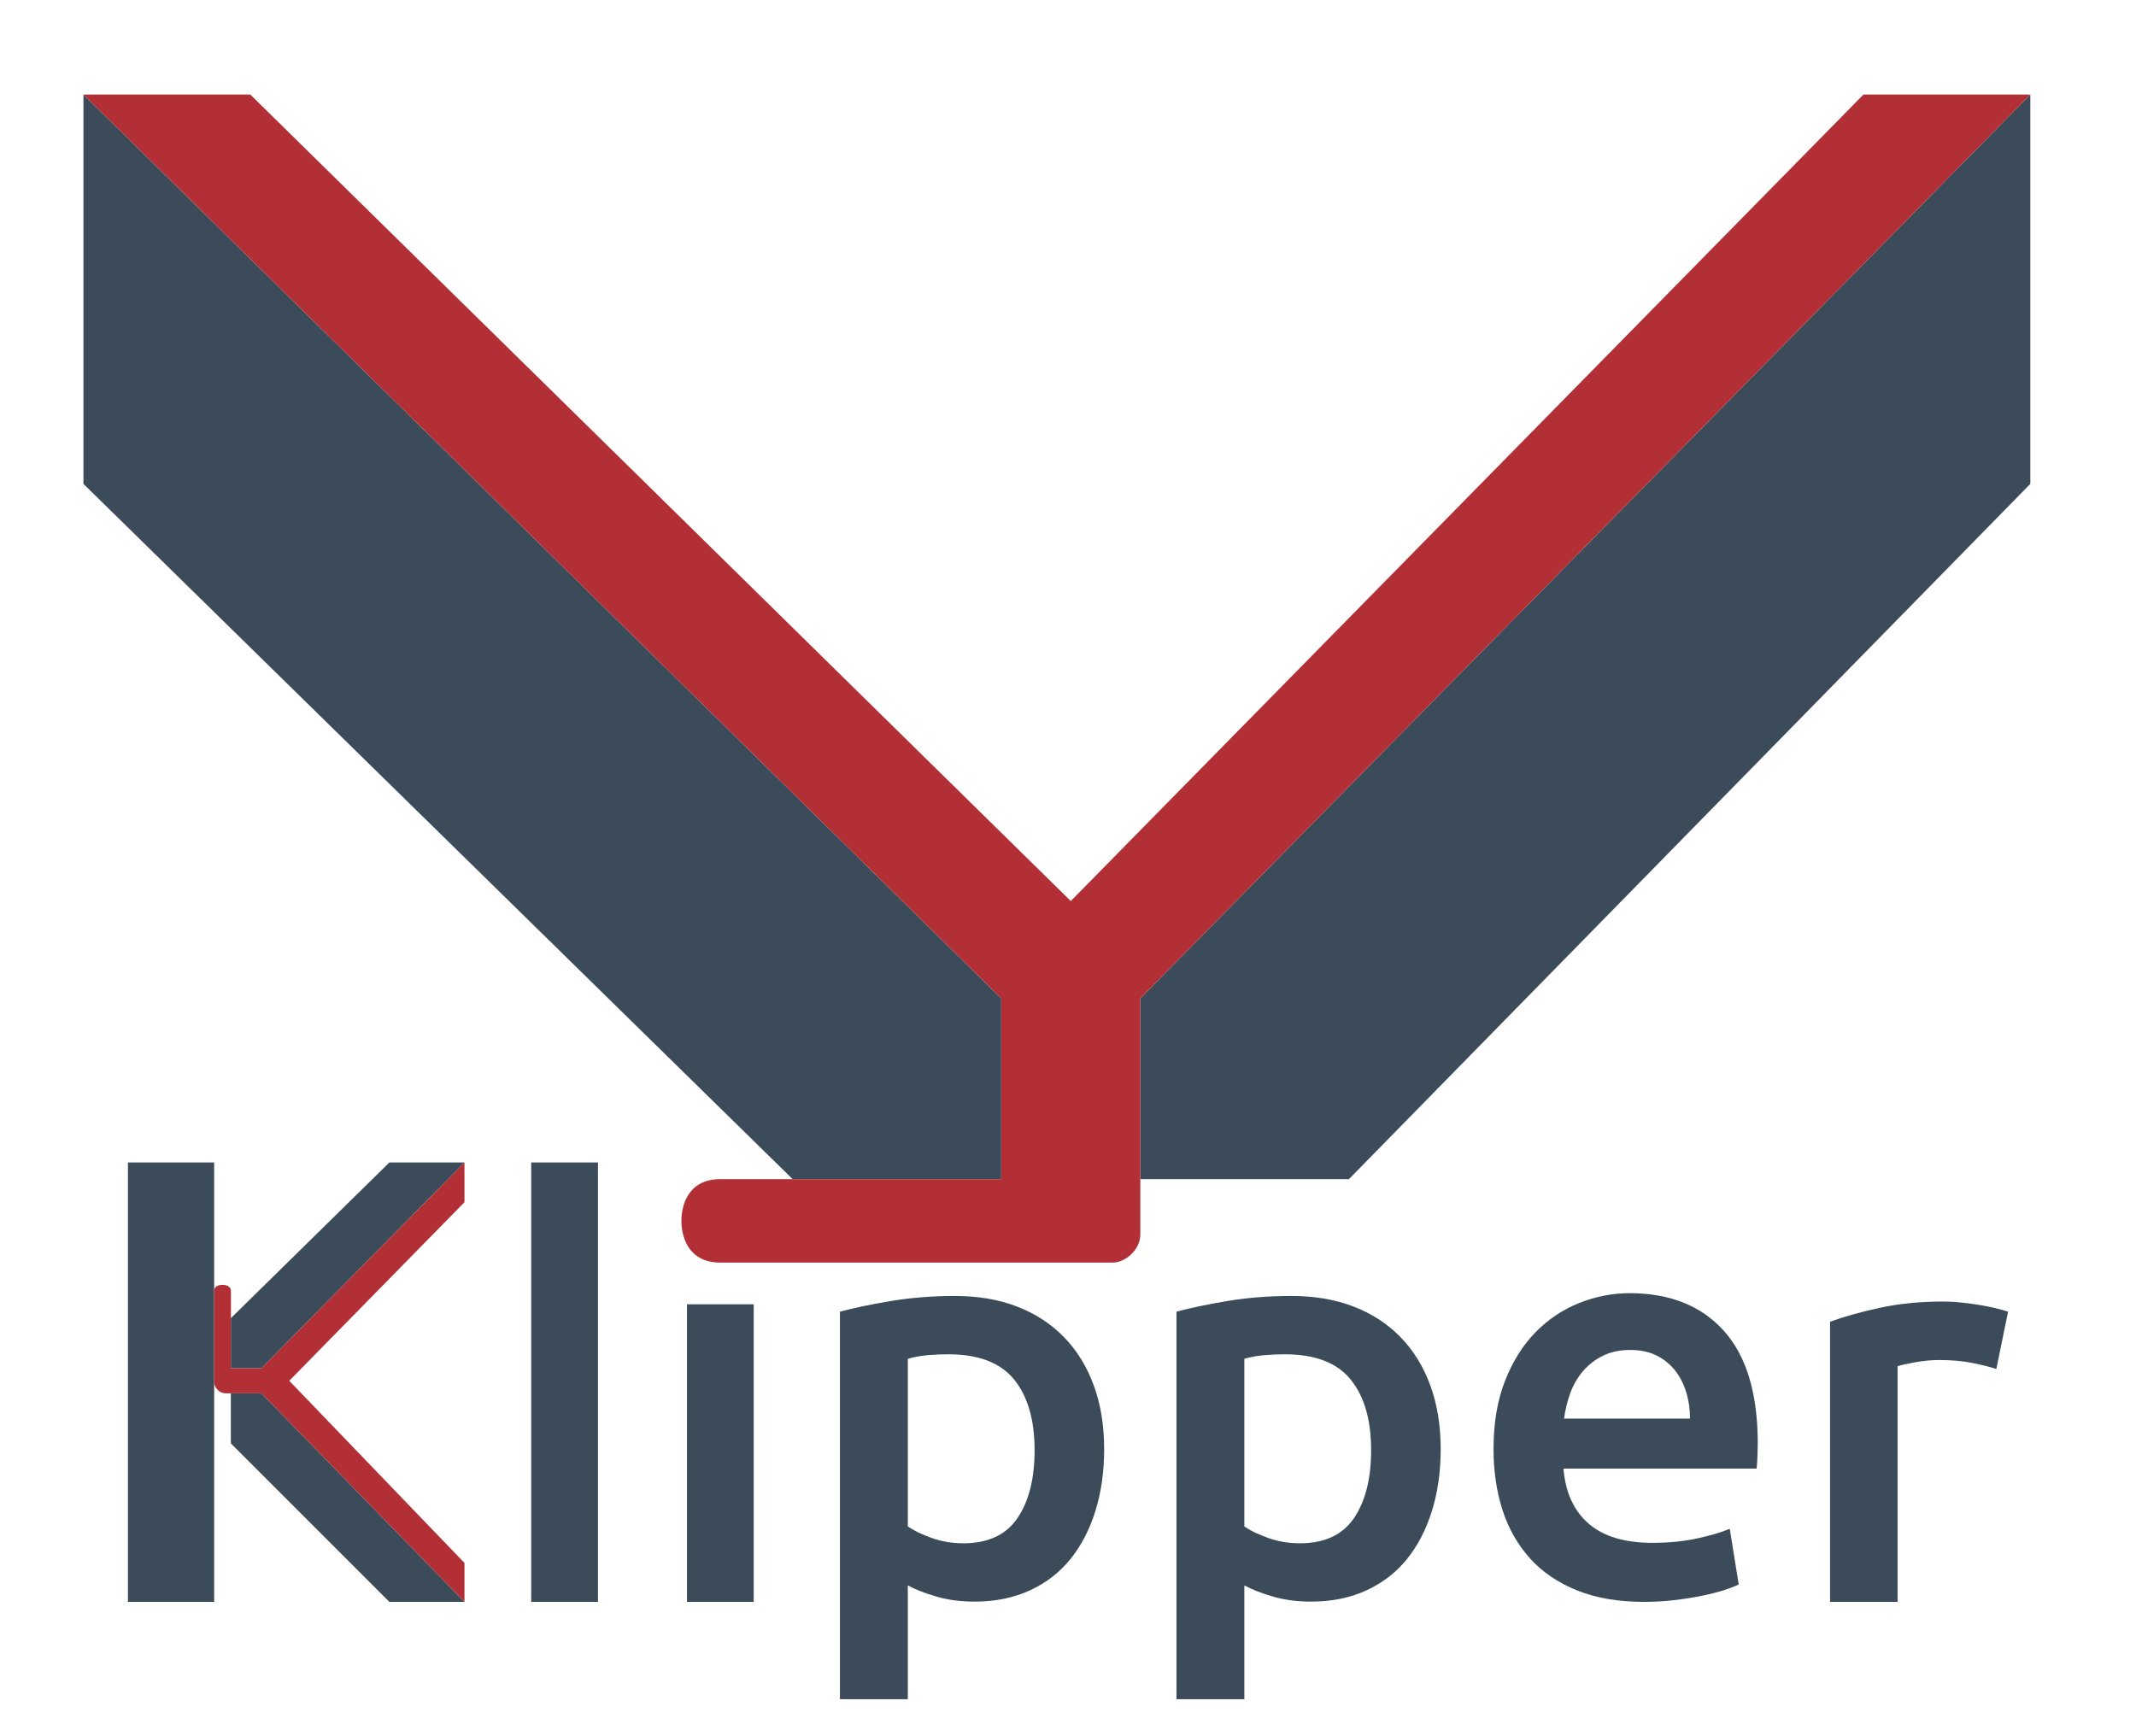
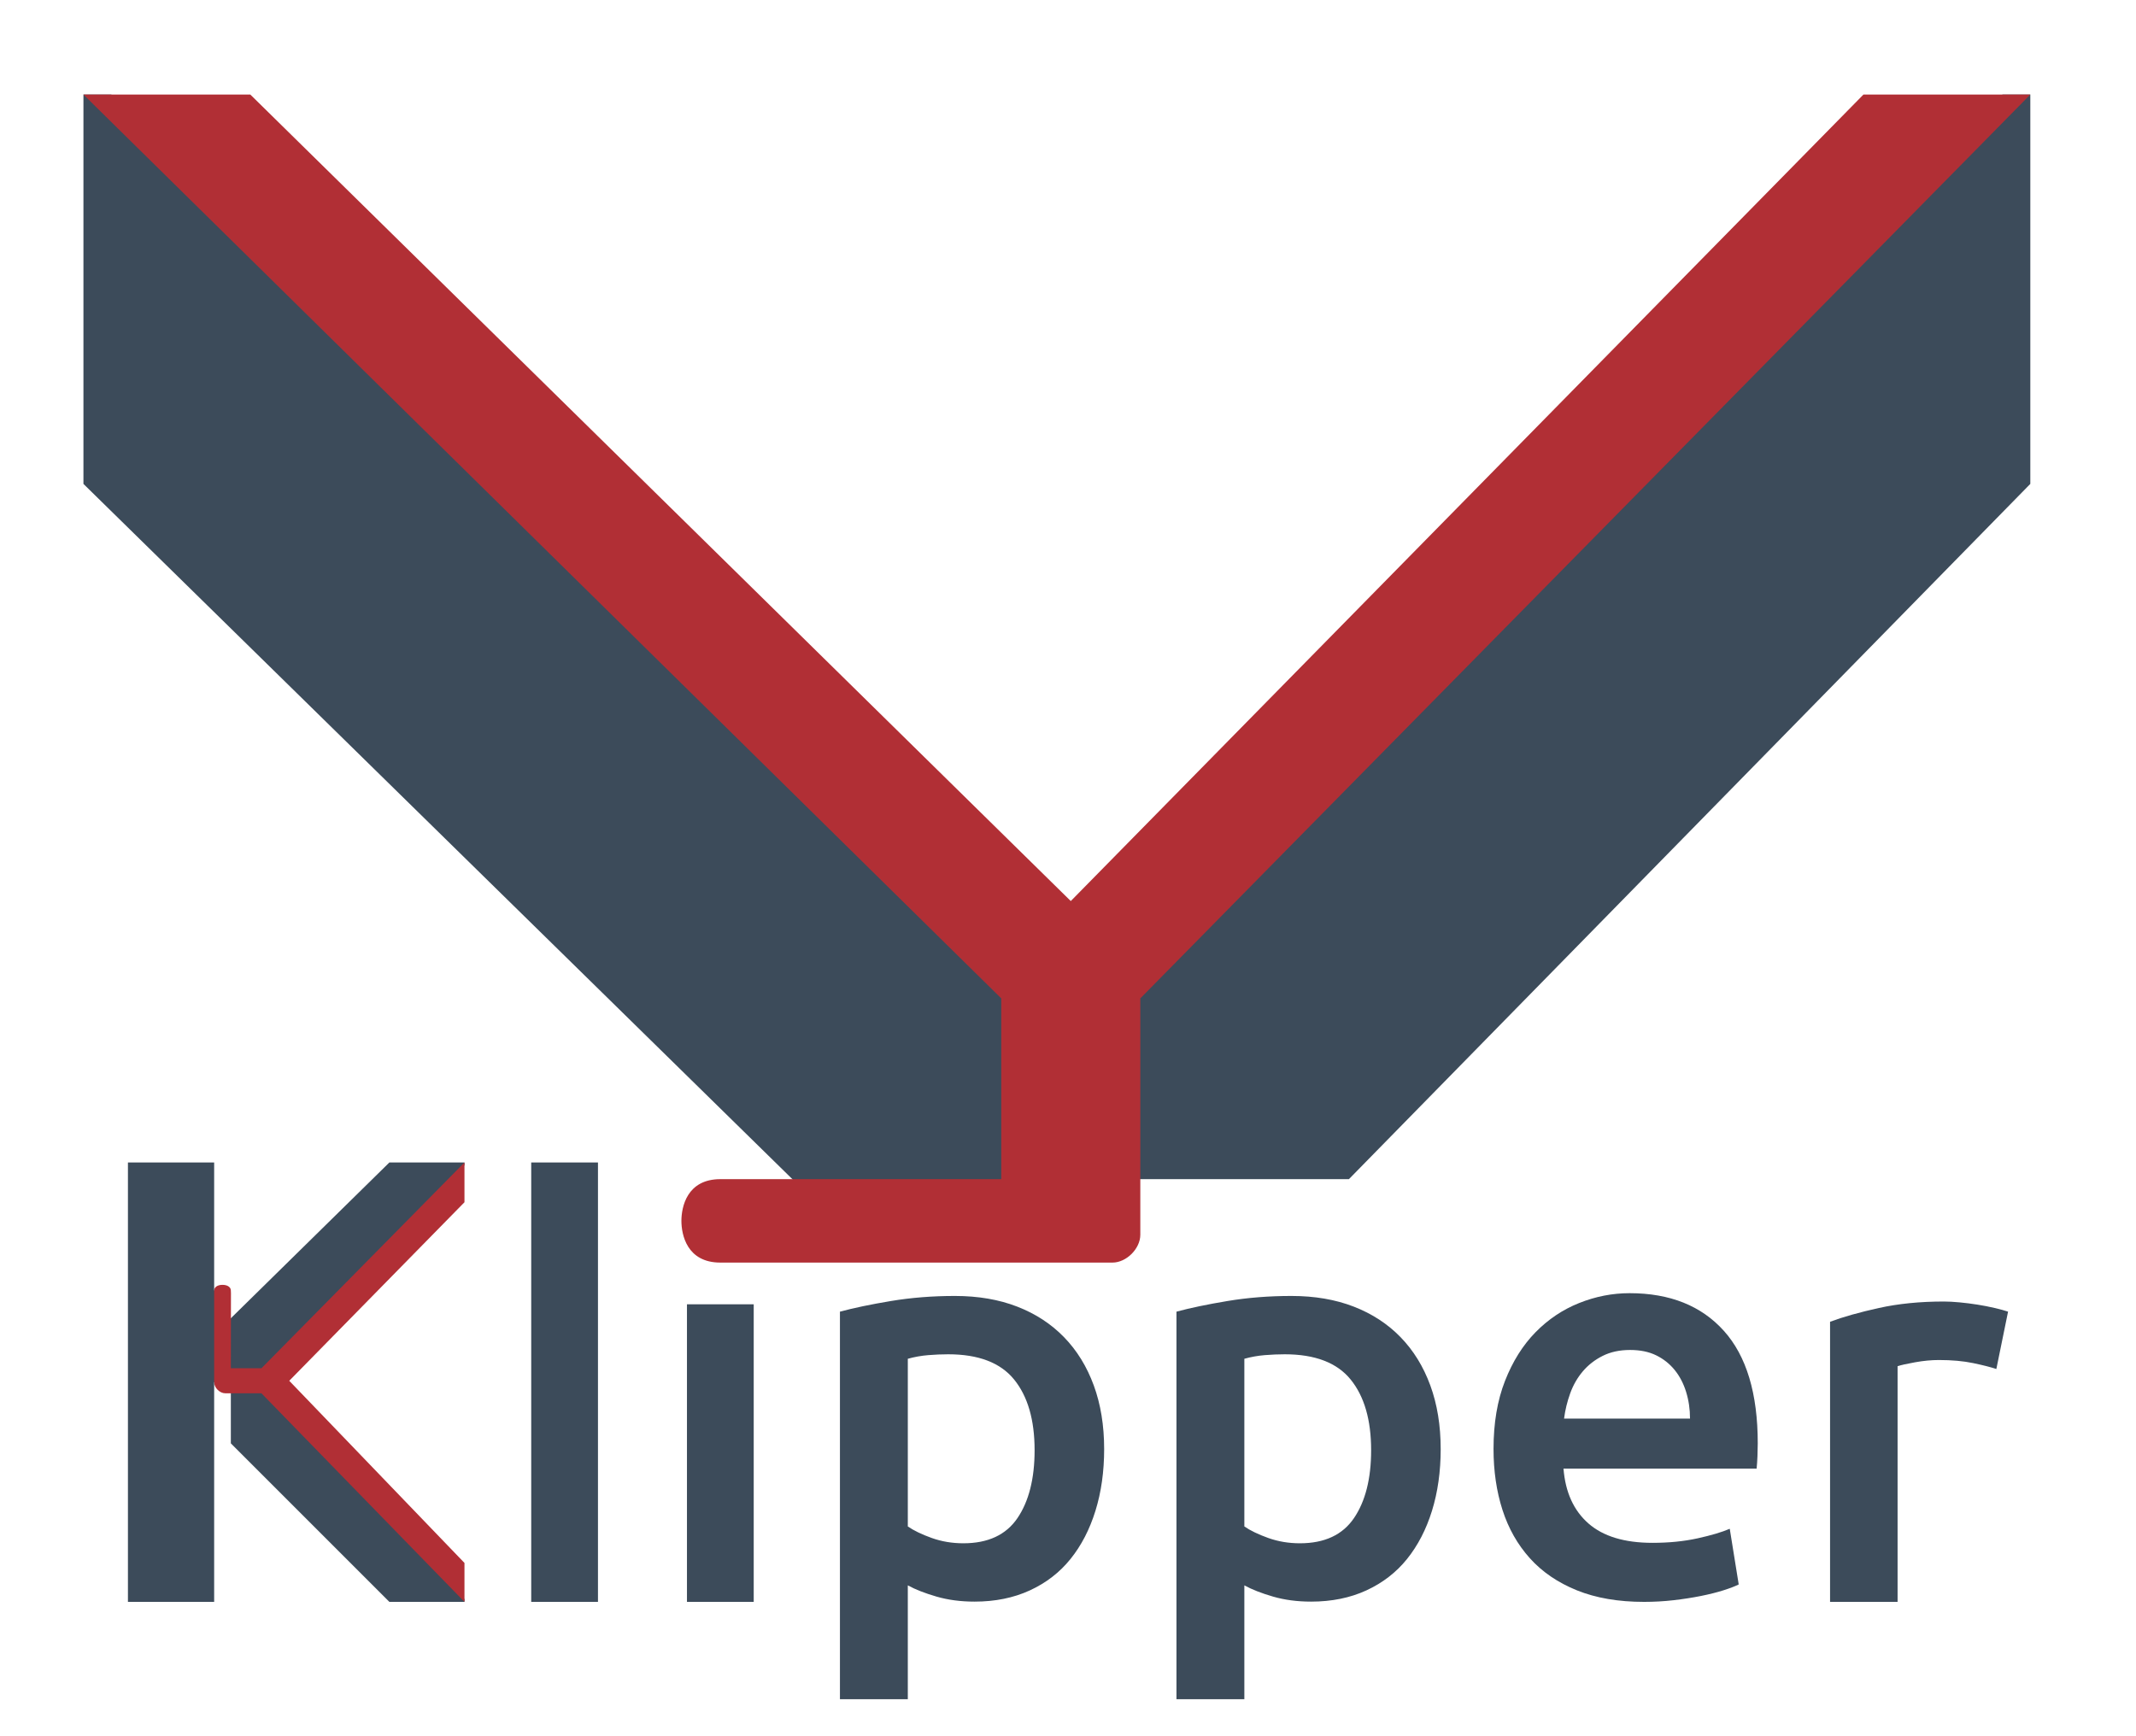
<svg xmlns="http://www.w3.org/2000/svg" width="100%" height="100%" viewBox="0 0 768 624" version="1.1" xml:space="preserve" style="fill-rule:evenodd;clip-rule:evenodd;stroke-linejoin:round;stroke-miterlimit:1.414;" id="svg40">
  <defs id="defs44">
        </defs>
-   <path d="M 30,174 V 34 l 330,325 v 65 h -75 z" style="fill:#3c4b5a" id="path2" />
-   <path d="M 410,359 730,34 V 174 L 485,424 h -75 z" style="fill:#3c4b5a" id="path4" />
-   <path d="m 83,519 v -18 h 11 l 73,75 h -27 z" style="fill:#3c4b5a;stroke-width:1.033" id="path8" />
-   <path d="m 83,474 57,-56 h 27 L 94,492 H 83 Z" style="fill:#3c4b5a;stroke-width:1.033" id="path10" />
+   <path style="fill:#3c4b5a" d="m 30,34 v 140 l 260,255 95,-5 H 485 L 730,174 V 34 H 720 L 385,374 40,34 Z" id="path2" />
+   <path style="fill:#3c4b5a;stroke-width:1.033" d="m 140,418 -58,57 1,22 v 22 l 57,57 h 27 v -1 L 91,496.5 167,419 v -1 z" id="path8" />
+   <g transform="translate(-1.08348e-4,0.048)" id="g17">
+     <path d="m 83.041,464.921 h 0.001 l -0.042,27.031 h 11 l 73,-74 v 14.301 l -63,64.199 63,65.5 v 14 l -73,-75 h -13 c -2,0 -4,-2 -4,-4 h -2 v -33 h 2 c 0,-1 1,-2 3,-2 2,0 3,1 3,2 z" style="fill:#b12f35" id="path15" />
+   </g>
  <g id="path839" transform="matrix(1.03281,0,0,1.03268,24.31099,-21.92157)">
    <rect x="21" y="426" width="30.015" height="153" style="fill:#3c4b5a;fill-rule:nonzero" id="rect12" />
-   </g>
-   <g transform="translate(-1.08348e-4,0.048)" id="g17">
-     <path d="m 83.041,464.921 h 0.001 l -0.042,27.031 h 11 l 73,-74 v 14.301 l -63,64.199 63,65.5 v 14 l -73,-75 h -13 c -2,0 -4,-2 -4,-4 v -33 c 0,-1 1,-2 3,-2 2,0 3,1 3,2 z" style="fill:#b12f35" id="path15" />
  </g>
  <rect x="247" y="469" width="24" height="107" style="fill:#3c4b5a;stroke-width:1.196" id="rect23" />
  <path d="m 371.989,521.46 c 0,-10.89 -2.453,-19.36 -7.362,-25.411 -4.908,-6.051 -12.807,-9.075 -23.699,-9.075 -2.286,0 -4.672,0.101 -7.16,0.302 -2.488,0.202 -4.941,0.638 -7.362,1.31 v 60.299 c 2.152,1.478 5.01,2.857 8.572,4.134 3.563,1.277 7.362,1.915 11.396,1.915 8.876,0 15.364,-3.024 19.465,-9.075 4.101,-6.051 6.151,-14.184 6.151,-24.401 z M 397,521.056 c 0,8.067 -1.042,15.461 -3.127,22.183 -2.085,6.723 -5.076,12.504 -8.975,17.344 -3.899,4.84 -8.775,8.604 -14.623,11.294 -5.85,2.689 -12.473,4.033 -19.867,4.033 -4.976,0 -9.548,-0.605 -13.716,-1.814 -4.168,-1.211 -7.597,-2.555 -10.287,-4.035 V 611 H 302 V 471.647 c 4.975,-1.345 11.094,-2.622 18.355,-3.832 C 327.616,466.605 335.281,466 343.348,466 c 8.337,0 15.8,1.277 22.389,3.832 6.588,2.555 12.203,6.219 16.841,10.991 4.639,4.773 8.202,10.554 10.69,17.344 2.487,6.789 3.731,14.418 3.731,22.889 z" style="fill:#3c4b5a;fill-rule:nonzero;stroke-width:1.2" id="path25" />
  <path d="m 492.989,521.46 c 0,-10.89 -2.454,-19.36 -7.362,-25.411 -4.908,-6.051 -12.807,-9.075 -23.699,-9.075 -2.286,0 -4.674,0.101 -7.16,0.302 -2.488,0.202 -4.941,0.638 -7.362,1.31 v 60.299 c 2.151,1.478 5.008,2.857 8.572,4.134 3.563,1.277 7.362,1.915 11.396,1.915 8.874,0 15.362,-3.024 19.464,-9.075 4.101,-6.051 6.152,-14.184 6.152,-24.401 z M 518,521.056 c 0,8.067 -1.043,15.461 -3.127,22.183 -2.085,6.723 -5.077,12.504 -8.976,17.344 -3.899,4.84 -8.773,8.604 -14.623,11.294 -5.849,2.689 -12.471,4.033 -19.867,4.033 -4.975,0 -9.546,-0.605 -13.715,-1.814 -4.168,-1.211 -7.597,-2.555 -10.287,-4.035 V 611 H 423 V 471.647 c 4.976,-1.345 11.093,-2.622 18.355,-3.832 C 448.616,466.605 456.28,466 464.348,466 c 8.338,0 15.801,1.277 22.388,3.832 6.589,2.555 12.202,6.219 16.842,10.991 4.639,4.773 8.202,10.554 10.69,17.344 2.487,6.789 3.731,14.418 3.731,22.889 z" style="fill:#3c4b5a;fill-rule:nonzero;stroke-width:1.2" id="path27" />
  <path d="m 537,521.006 c 0,-9.301 1.375,-17.456 4.126,-24.465 2.75,-7.009 6.406,-12.838 10.969,-17.488 4.562,-4.651 9.795,-8.156 15.699,-10.514 5.903,-2.359 11.942,-3.538 18.115,-3.538 14.491,0 25.795,4.515 33.913,13.546 8.119,9.032 12.178,22.51 12.178,40.438 0,1.347 -0.034,2.865 -0.101,4.549 -0.067,1.686 -0.168,3.201 -0.302,4.55 h -69.439 c 0.671,8.492 3.656,15.062 8.957,19.713 5.3,4.65 12.981,6.976 23.045,6.976 5.903,0 11.305,-0.54 16.202,-1.618 4.897,-1.078 8.755,-2.223 11.573,-3.437 l 3.221,20.016 c -1.341,0.675 -3.187,1.382 -5.536,2.123 -2.347,0.741 -5.031,1.415 -8.051,2.022 -3.018,0.606 -6.272,1.112 -9.761,1.516 -3.489,0.404 -7.045,0.606 -10.668,0.606 -9.259,0 -17.31,-1.381 -24.152,-4.145 -6.843,-2.764 -12.48,-6.605 -16.907,-11.525 -4.428,-4.92 -7.715,-10.716 -9.863,-17.389 C 538.073,536.271 537,528.958 537,521.006 Z m 70.645,-10.918 c 0,-3.37 -0.469,-6.571 -1.408,-9.604 -0.939,-3.033 -2.315,-5.661 -4.126,-7.885 -1.812,-2.223 -4.025,-3.976 -6.642,-5.256 -2.617,-1.281 -5.736,-1.921 -9.359,-1.921 -3.757,0 -7.045,0.707 -9.863,2.123 -2.818,1.415 -5.199,3.269 -7.145,5.56 -1.945,2.292 -3.455,4.921 -4.528,7.885 -1.073,2.966 -1.812,5.999 -2.214,9.099 z" style="fill:#3c4b5a;fill-rule:nonzero;stroke-width:1.2" id="path29" />
  <path d="m 717.787,492.269 c -2.006,-0.674 -4.781,-1.382 -8.326,-2.123 -3.545,-0.741 -7.657,-1.112 -12.338,-1.112 -2.675,0 -5.518,0.27 -8.526,0.809 -3.01,0.539 -5.117,1.011 -6.32,1.415 V 576 H 658 V 475.281 c 4.681,-1.753 10.532,-3.405 17.554,-4.955 C 682.577,468.775 690.368,468 698.928,468 c 1.606,0 3.478,0.101 5.618,0.303 2.139,0.202 4.28,0.472 6.421,0.809 2.139,0.337 4.213,0.743 6.219,1.214 2.007,0.472 3.611,0.91 4.815,1.314 z" style="fill:#3c4b5a;fill-rule:nonzero;stroke-width:1.199" id="path31" />
  <path d="M 259,424 H 360 V 359 L 30,34 H 90 L 385,324 670,34 h 60 L 410,359 v 84.998 C 410,449 405,454 400,454 H 259 c -12,0 -14,-10 -14,-15 0,-5 2,-15 14,-15 z" style="fill:#b12f35" id="path35" />
  <rect id="rect12-6" style="clip-rule:evenodd;fill:#3c4b5a;fill-rule:nonzero;stroke-width:1.033;stroke-linejoin:round;stroke-miterlimit:1.414" height="158" width="24" y="418" x="191" />
</svg>
